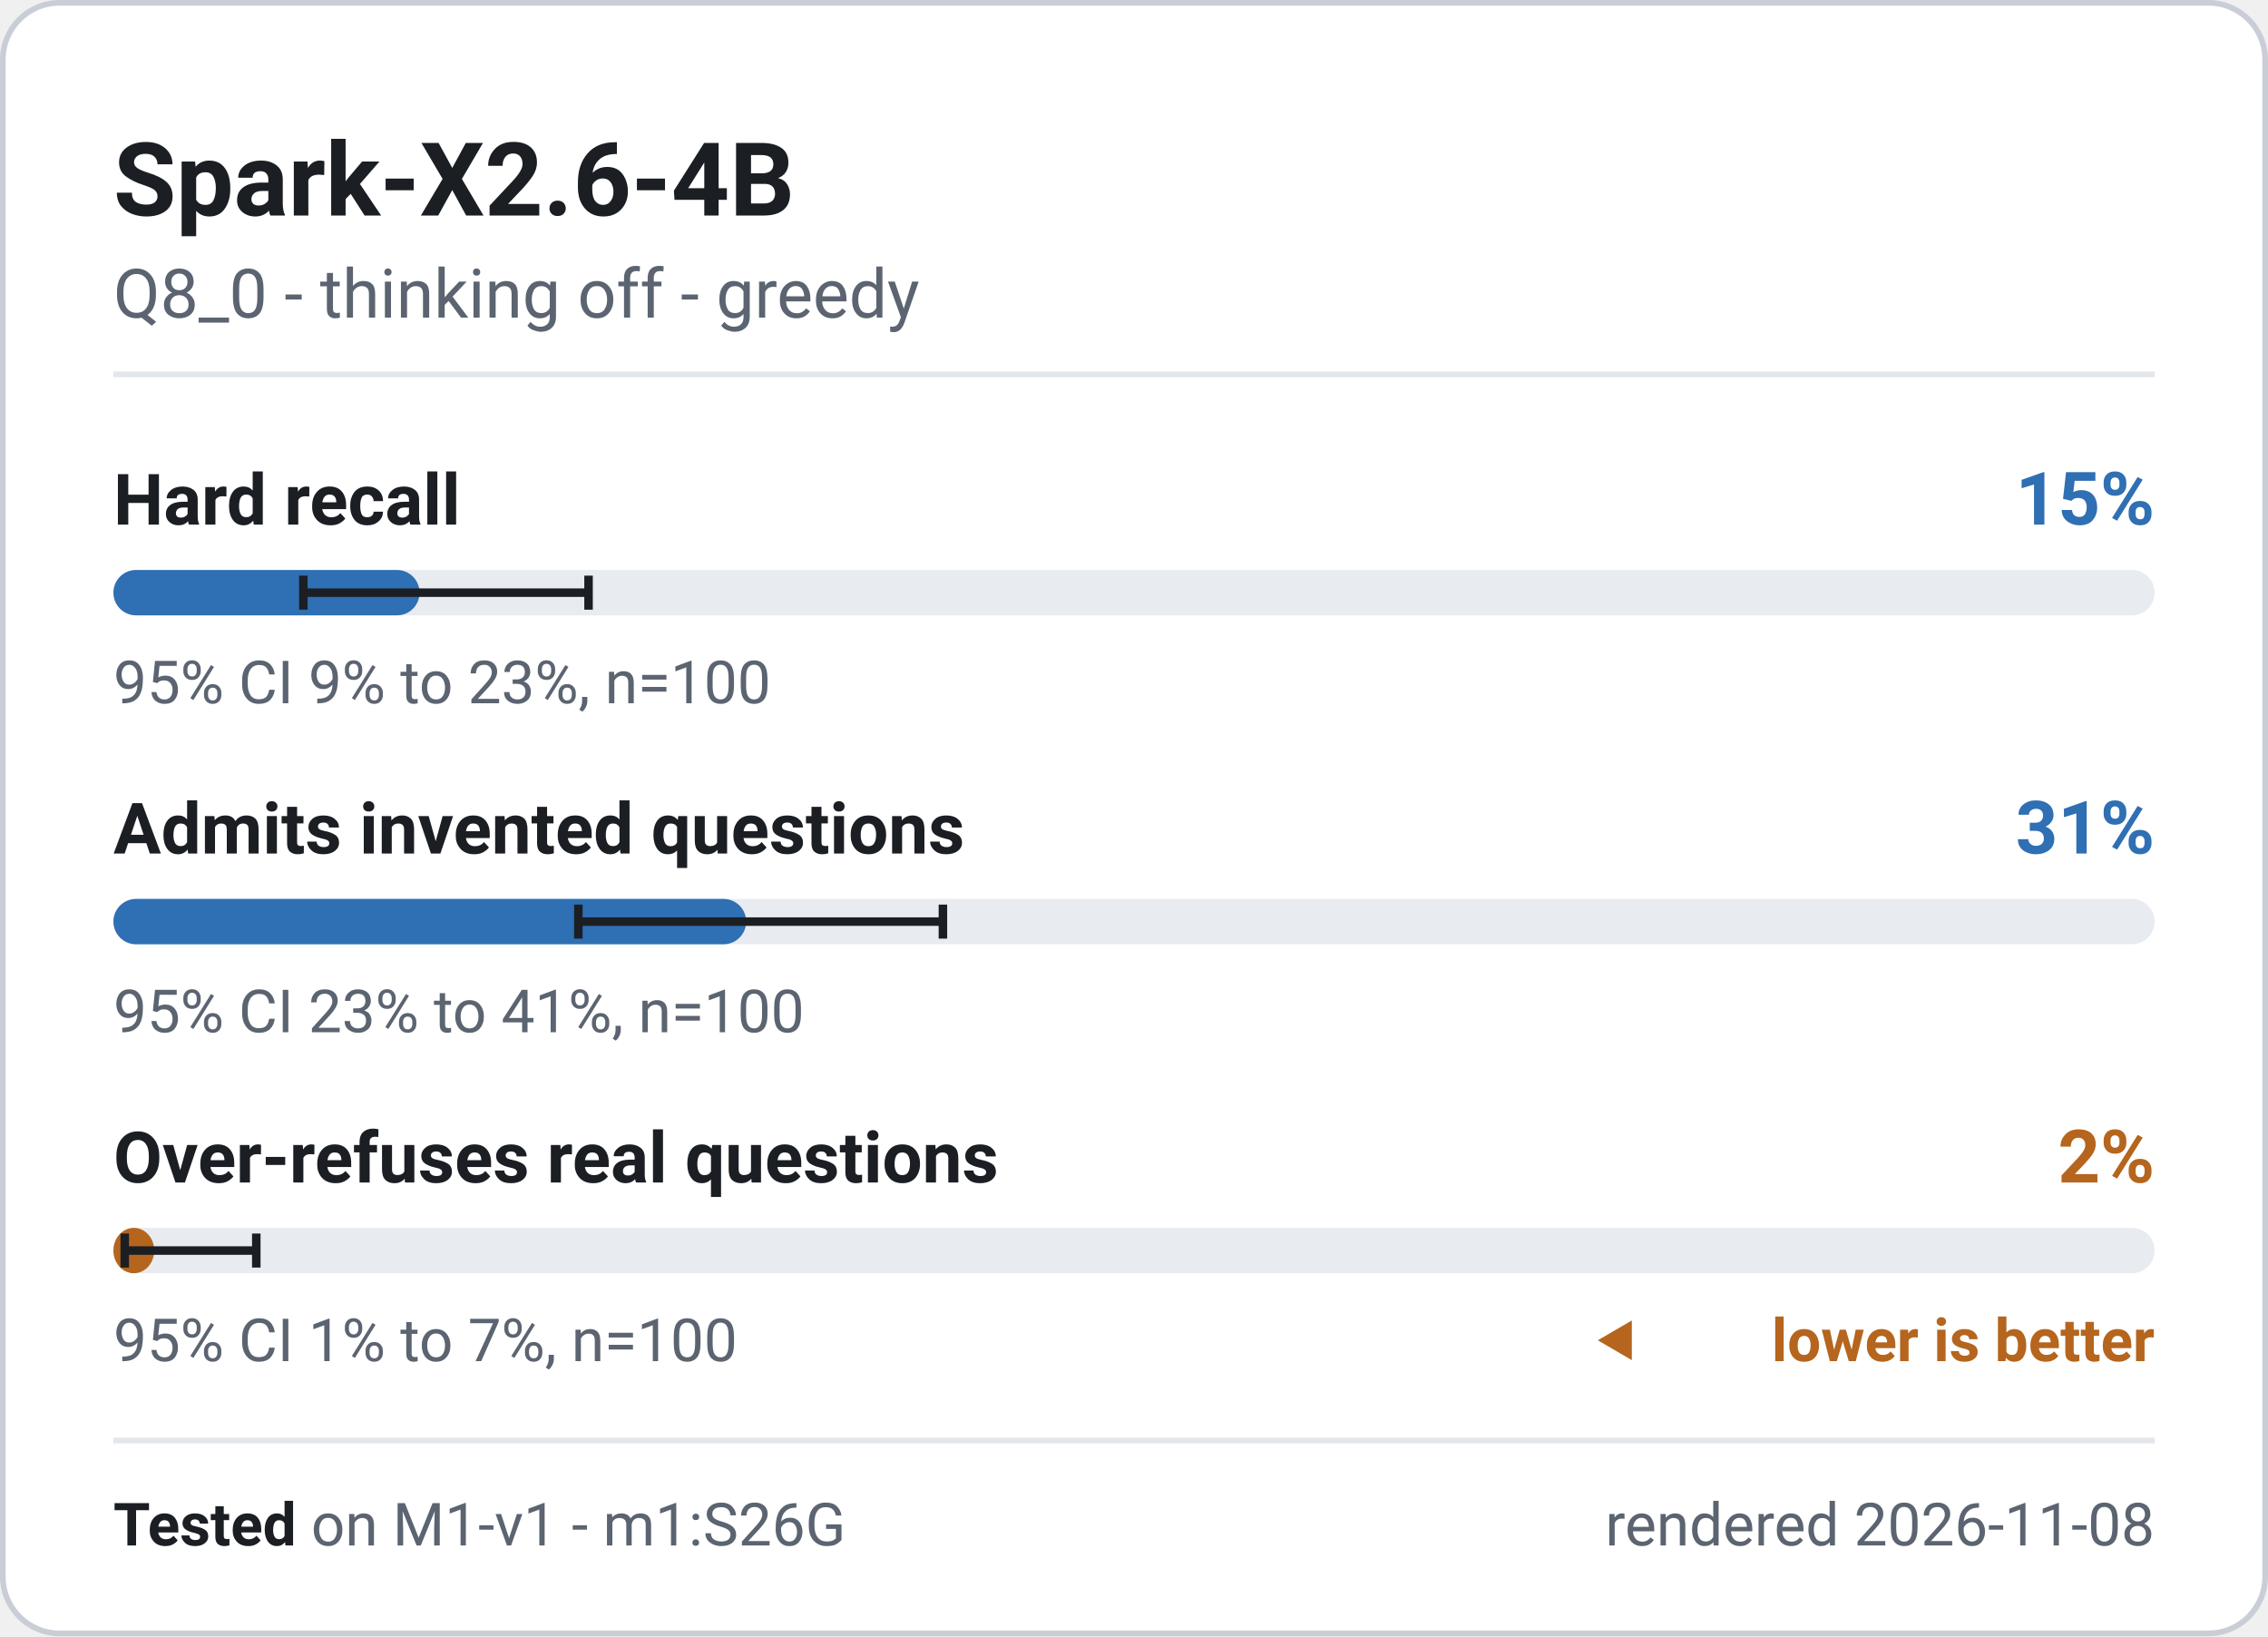
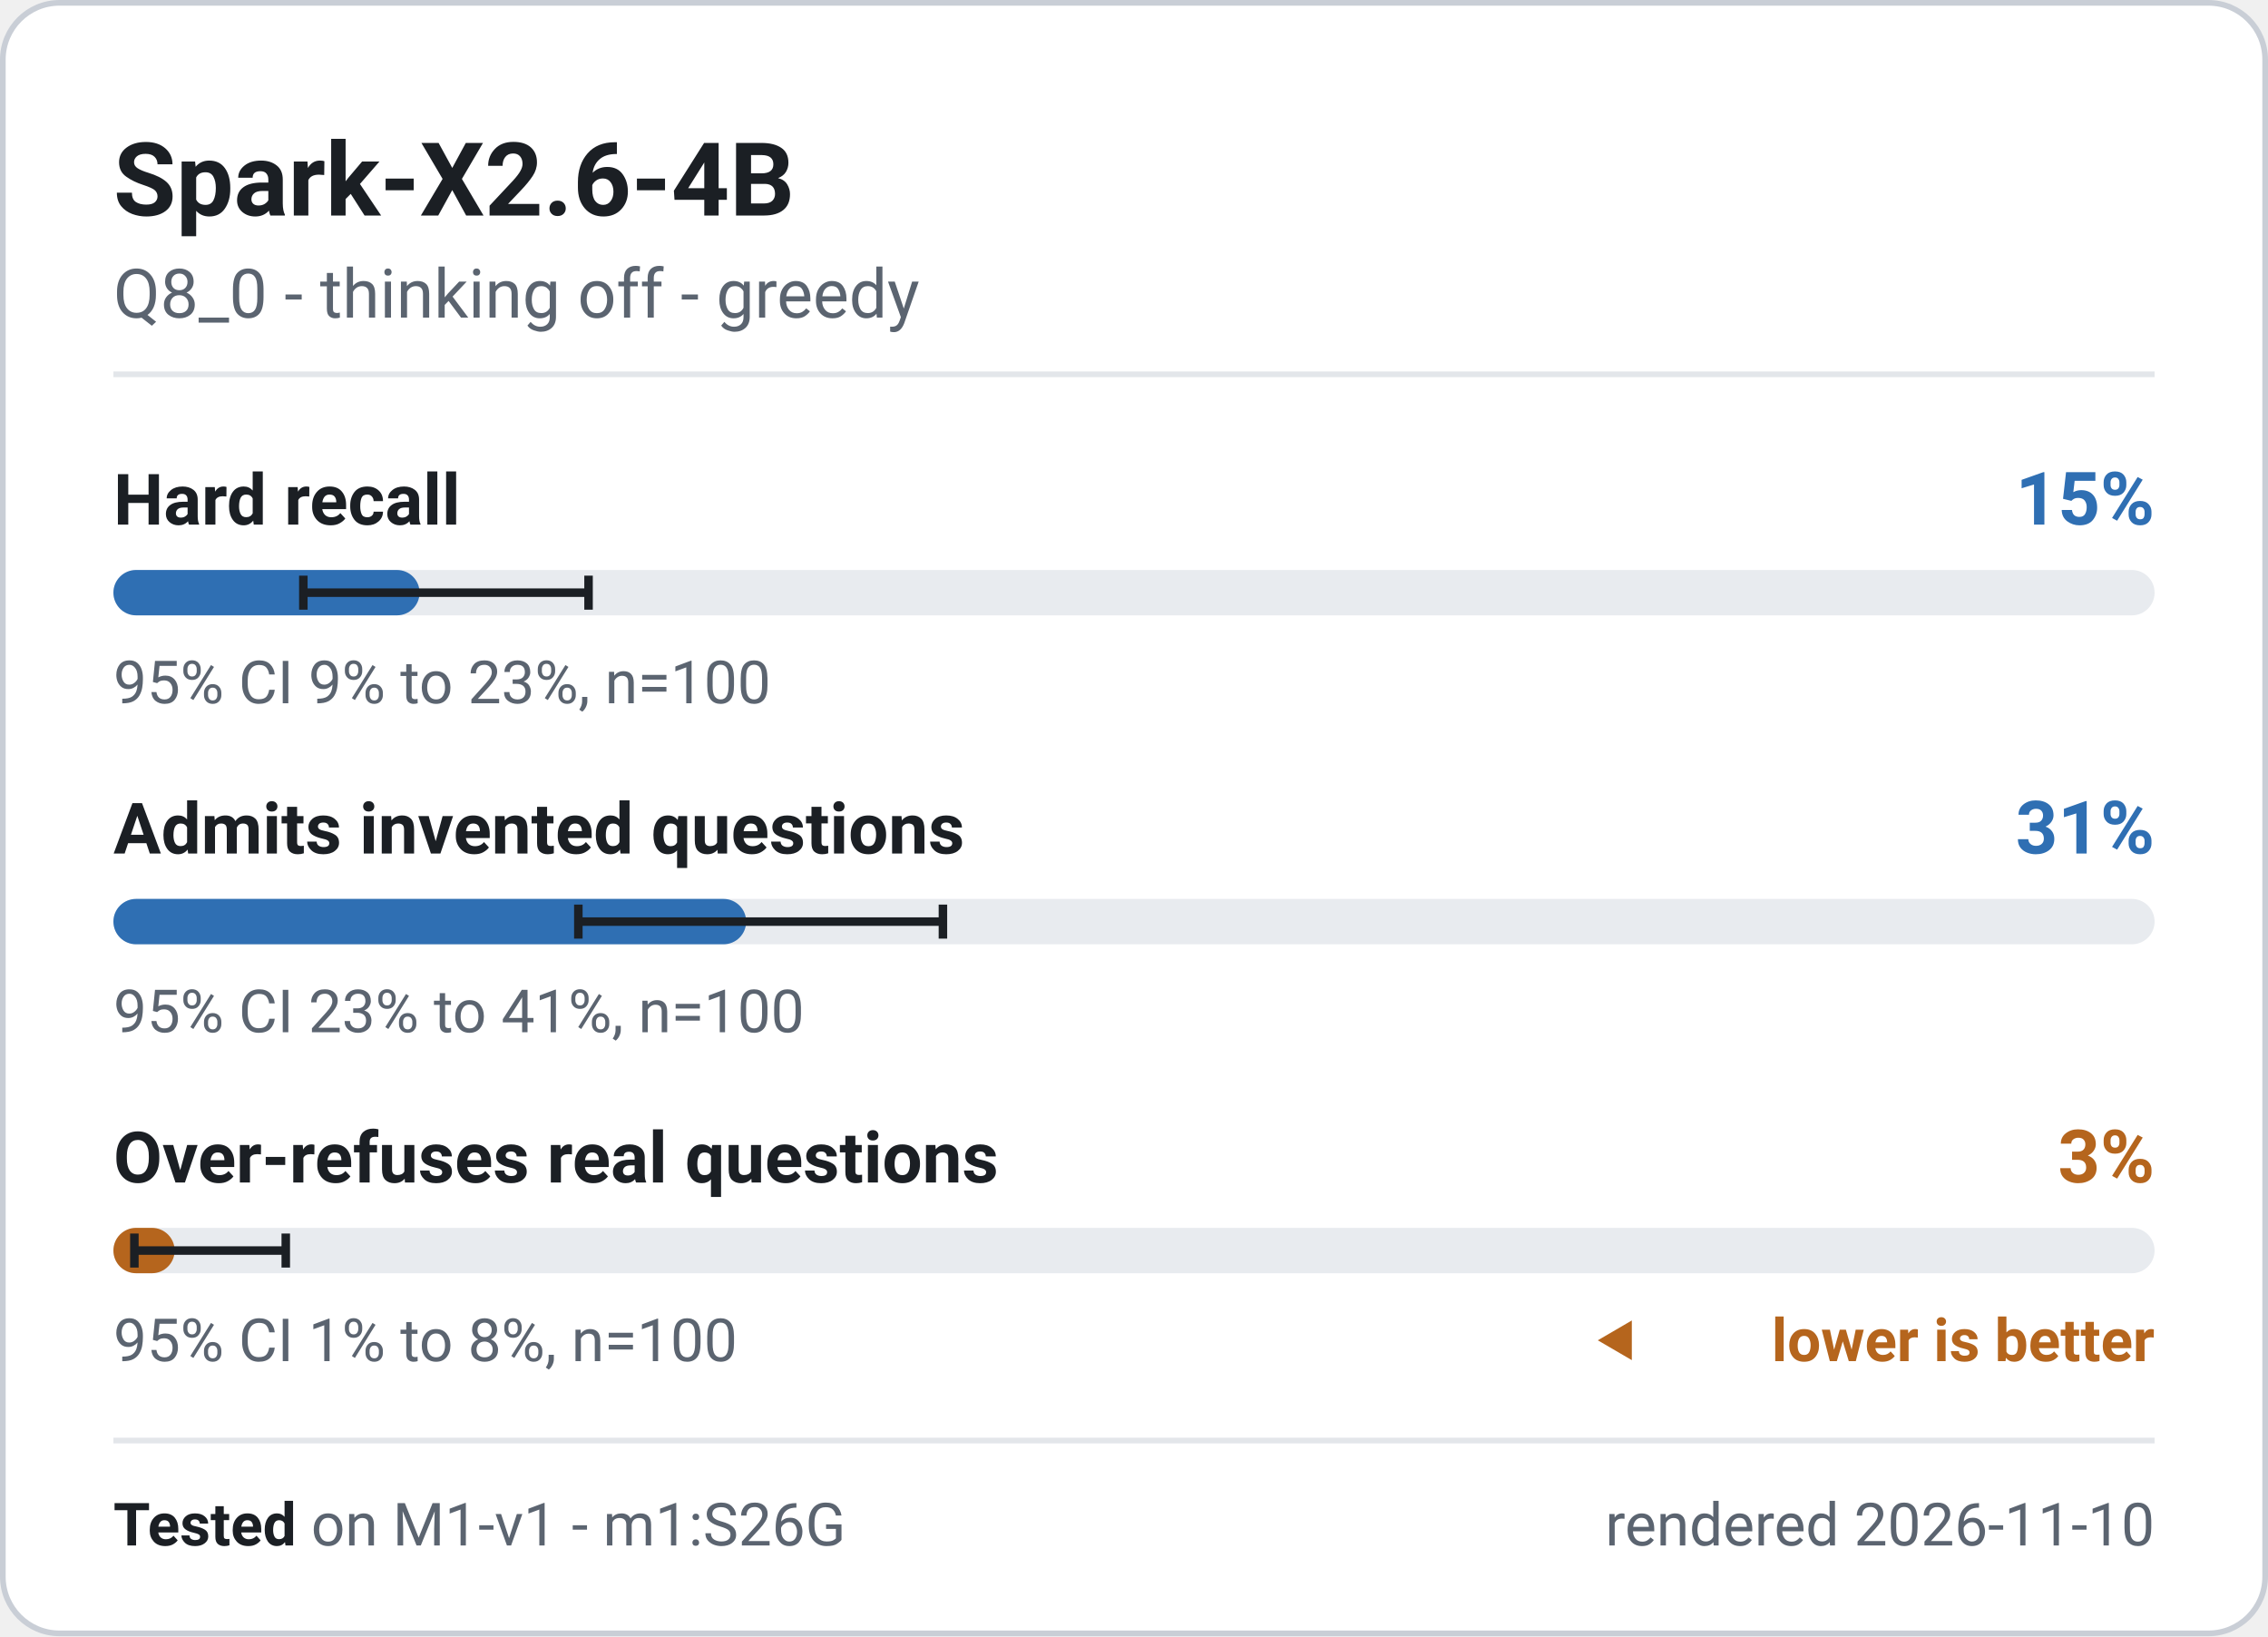
<svg xmlns="http://www.w3.org/2000/svg" width="400" height="288.5" viewBox="0 0 400 288.5" role="img" font-family="system-ui, -apple-system, 'Segoe UI', Roboto, 'Helvetica Neue', Arial, sans-serif" aria-label="Spark-X2.6-4B - M1-v1 badge">
  <rect x="0.5" y="0.5" width="399" height="287.5" rx="10" fill="#ffffff" stroke="#c9ced6" stroke-width="1" />
  <text x="20" y="38" font-size="18" font-weight="700" fill="#1b1f24" text-anchor="start">Spark-X2.6-4B</text>
  <text x="20" y="56" font-size="12" font-weight="400" fill="#5b6470" text-anchor="start">Q8_0 - thinking off - greedy</text>
  <line x1="20" y1="66" x2="380" y2="66" stroke="#e3e6ea" stroke-width="1" />
  <g class="meter" data-metric="M1-v1|knowledge.hard_acc" data-v="0.15" data-lo="0.0931" data-hi="0.2328" data-n="100">
    <text x="20" y="92.5" font-size="12.5" font-weight="600" fill="#1b1f24" text-anchor="start">Hard recall</text>
    <text x="380" y="92.5" font-size="13" font-weight="700" fill="#2f6fb3" text-anchor="end">15%</text>
    <rect x="20" y="100.5" width="360" height="8" rx="4" fill="#e8ebef" />
    <rect x="20" y="100.5" width="54.0" height="8" rx="4" fill="#2f6fb3" />
    <path d="M53.5 101.5V107.5M53.5 104.5H103.8M103.8 101.5V107.5" stroke="#1b1f24" stroke-width="1.5" fill="none" />
    <text x="20" y="124" font-size="10.5" font-weight="400" fill="#5b6470" text-anchor="start">95% CI 9% to 23%, n=100</text>
  </g>
  <g class="meter" data-metric="M1-v1|honesty.invented_refusal_lenient" data-v="0.31" data-lo="0.2278" data-hi="0.4063" data-n="100">
    <text x="20" y="150.5" font-size="12.5" font-weight="600" fill="#1b1f24" text-anchor="start">Admits invented questions</text>
    <text x="380" y="150.5" font-size="13" font-weight="700" fill="#2f6fb3" text-anchor="end">31%</text>
    <rect x="20" y="158.5" width="360" height="8" rx="4" fill="#e8ebef" />
    <rect x="20" y="158.5" width="111.6" height="8" rx="4" fill="#2f6fb3" />
    <path d="M102.0 159.5V165.5M102.0 162.5H166.3M166.3 159.5V165.5" stroke="#1b1f24" stroke-width="1.5" fill="none" />
    <text x="20" y="182" font-size="10.5" font-weight="400" fill="#5b6470" text-anchor="start">95% CI 23% to 41%, n=100</text>
  </g>
-   <g class="meter" data-metric="M1-v1|honesty.overabstain_hard" data-v="0.02" data-lo="0.0055" data-hi="0.07" data-n="100">
+   <g class="meter" data-metric="M1-v1|honesty.overabstain_hard_lenient" data-v="0.03" data-lo="0.0103" data-hi="0.0845" data-n="100">
    <text x="20" y="208.5" font-size="12.5" font-weight="600" fill="#1b1f24" text-anchor="start">Over-refuses real questions</text>
-     <text x="380" y="208.5" font-size="13" font-weight="700" fill="#b5651d" text-anchor="end">2%</text>
+     <text x="380" y="208.5" font-size="13" font-weight="700" fill="#b5651d" text-anchor="end">3%</text>
    <rect x="20" y="216.5" width="360" height="8" rx="4" fill="#e8ebef" />
-     <rect x="20" y="216.5" width="7.2" height="8" rx="4" fill="#b5651d" />
-     <path d="M22.0 217.5V223.5M22.0 220.5H45.2M45.2 217.5V223.5" stroke="#1b1f24" stroke-width="1.5" fill="none" />
-     <text x="20" y="240" font-size="10.5" font-weight="400" fill="#5b6470" text-anchor="start">95% CI 1% to 7%, n=100</text>
+     <rect x="20" y="216.5" width="10.8" height="8" rx="4" fill="#b5651d" />
+     <path d="M23.7 217.5V223.5M23.7 220.5H50.4M50.4 217.5V223.5" stroke="#1b1f24" stroke-width="1.5" fill="none" />
+     <text x="20" y="240" font-size="10.5" font-weight="400" fill="#5b6470" text-anchor="start">95% CI 1% to 8%, n=100</text>
    <path d="M281.8 236.325l6 -3.5v7z" fill="#b5651d" />
    <text x="380" y="240" font-size="10.5" font-weight="600" fill="#b5651d" text-anchor="end">lower is better</text>
  </g>
  <line x1="20" y1="254" x2="380" y2="254" stroke="#e3e6ea" stroke-width="1" />
  <text x="20" y="272.5" font-size="10.5" fill="#5b6470">
    <tspan font-weight="700" fill="#1b1f24">Tested</tspan> on M1-v1 - m1:S26G</text>
-   <text x="380" y="272.5" font-size="10.5" font-weight="400" fill="#5b6470" text-anchor="end">rendered 2026-11-08</text>
+   <text x="380" y="272.5" font-size="10.5" font-weight="400" fill="#5b6470" text-anchor="end">rendered 2026-11-10</text>
</svg>
